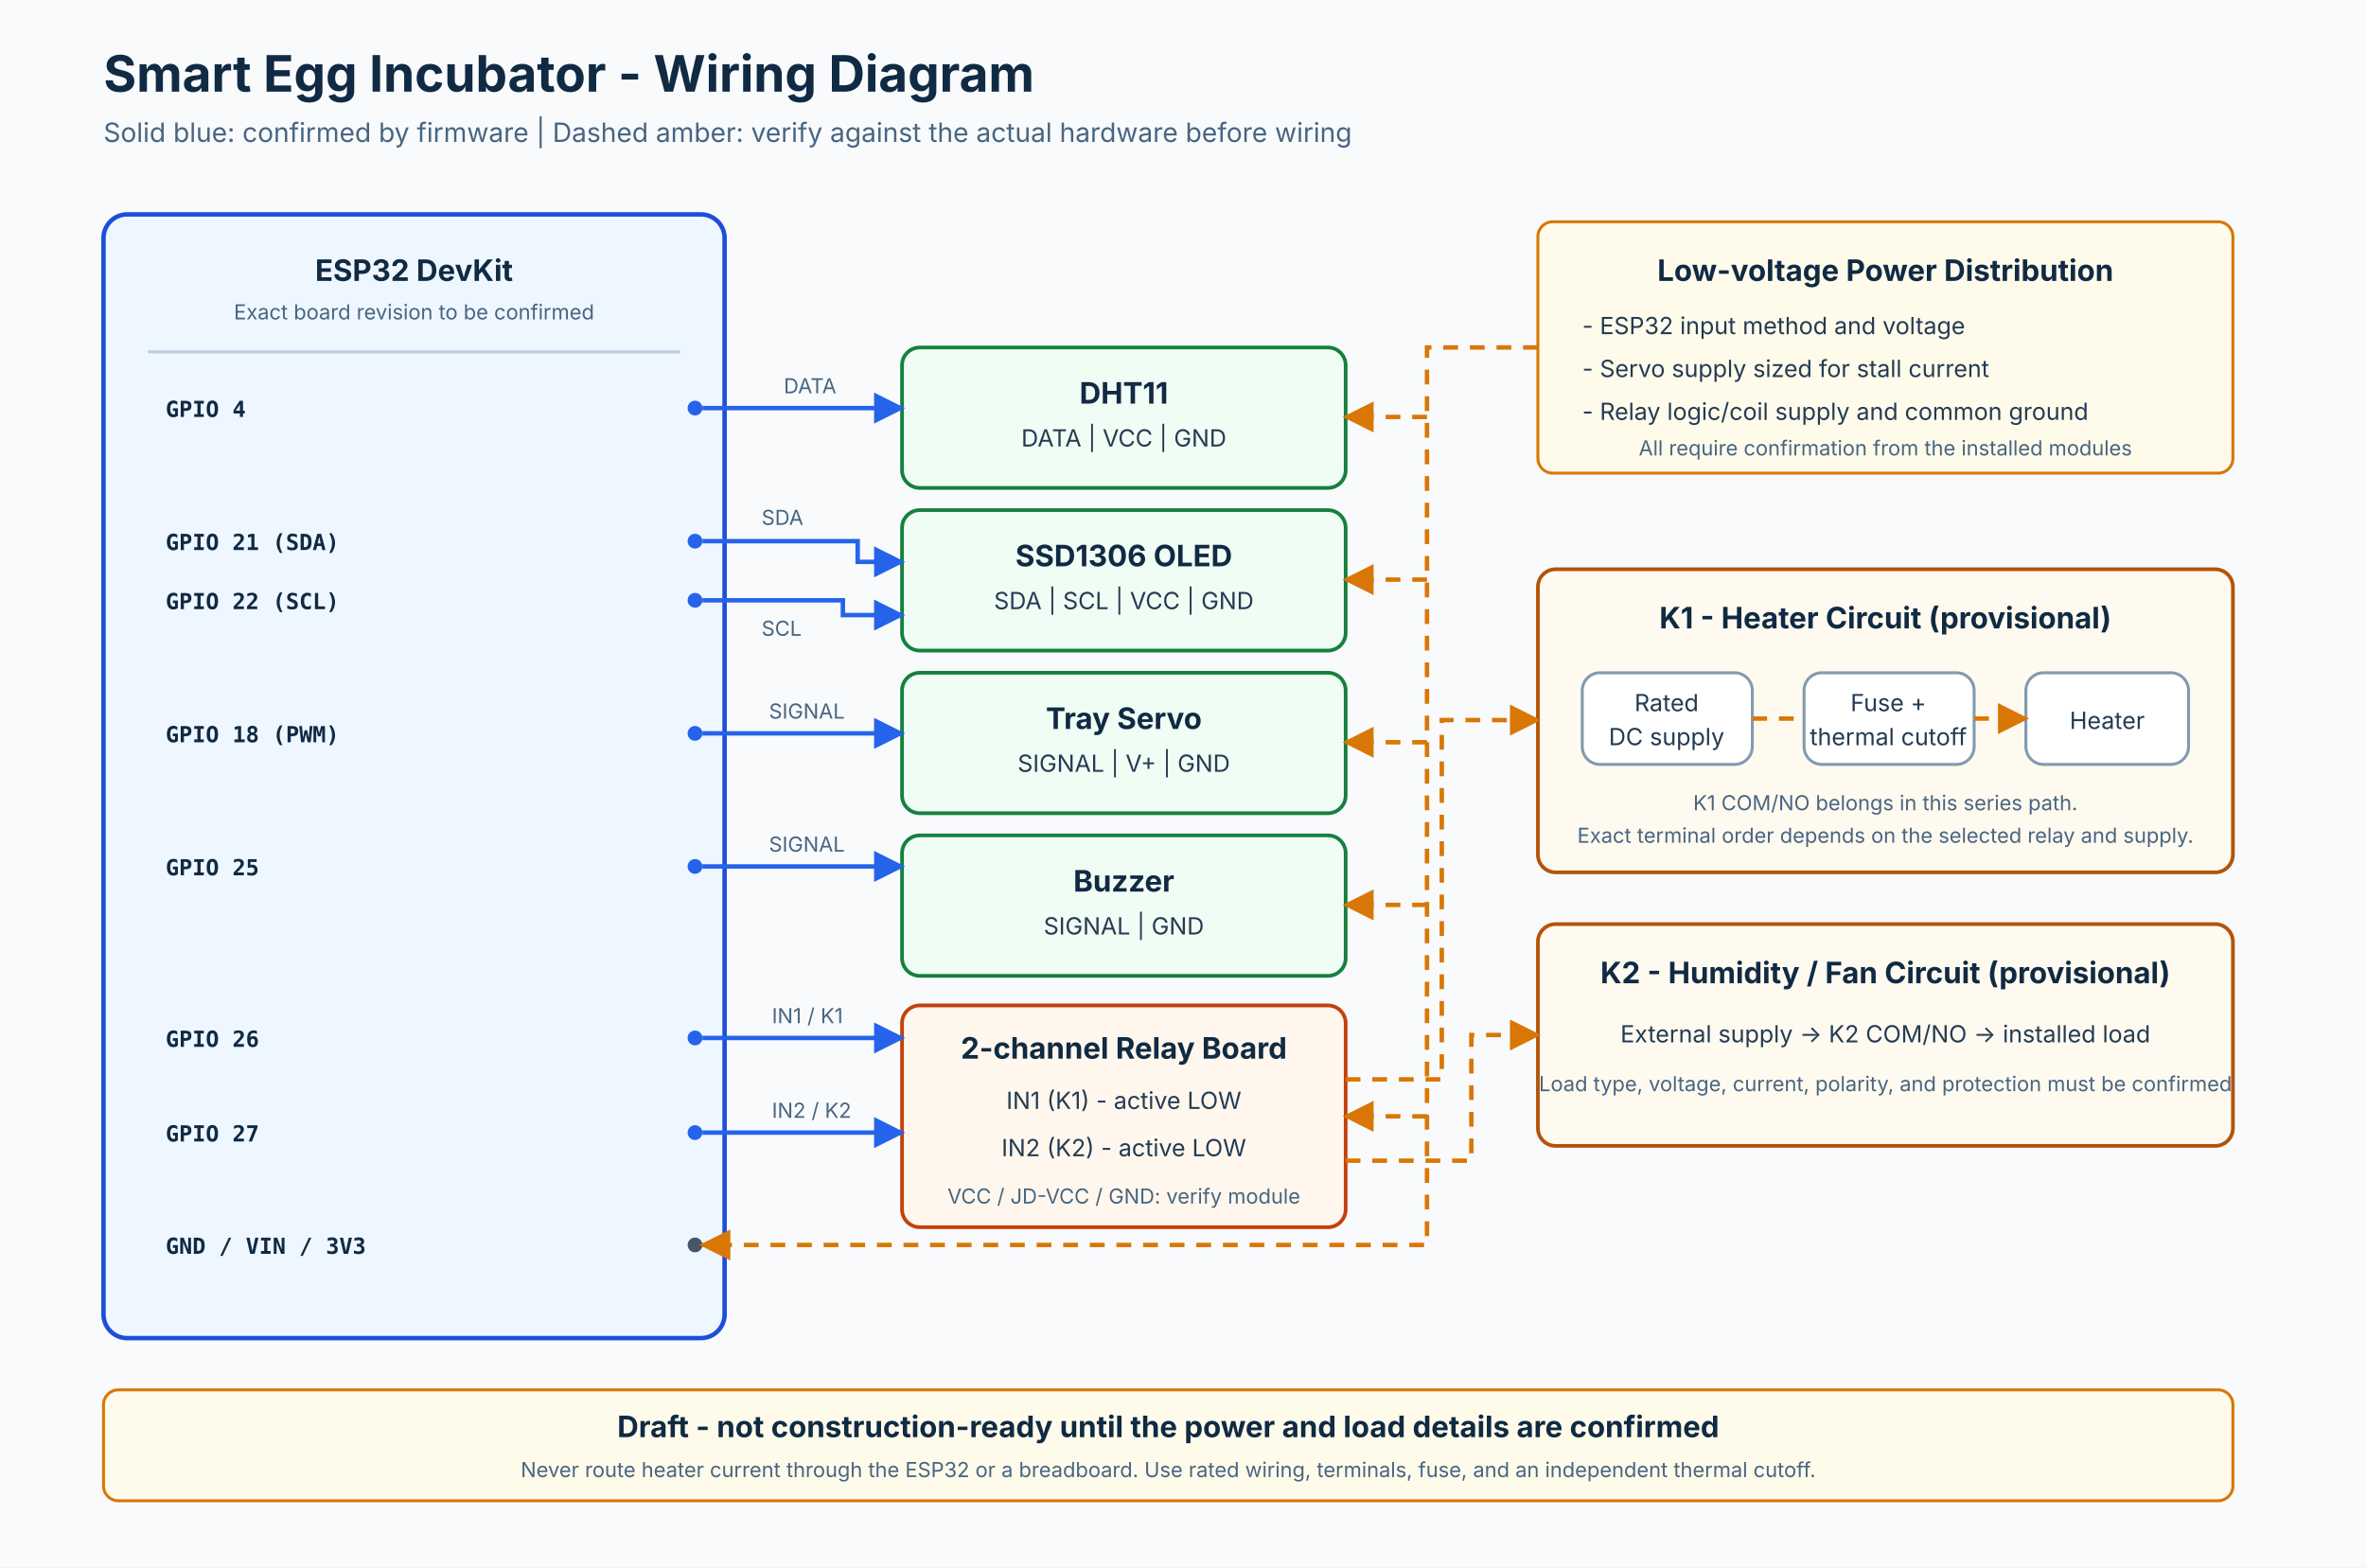
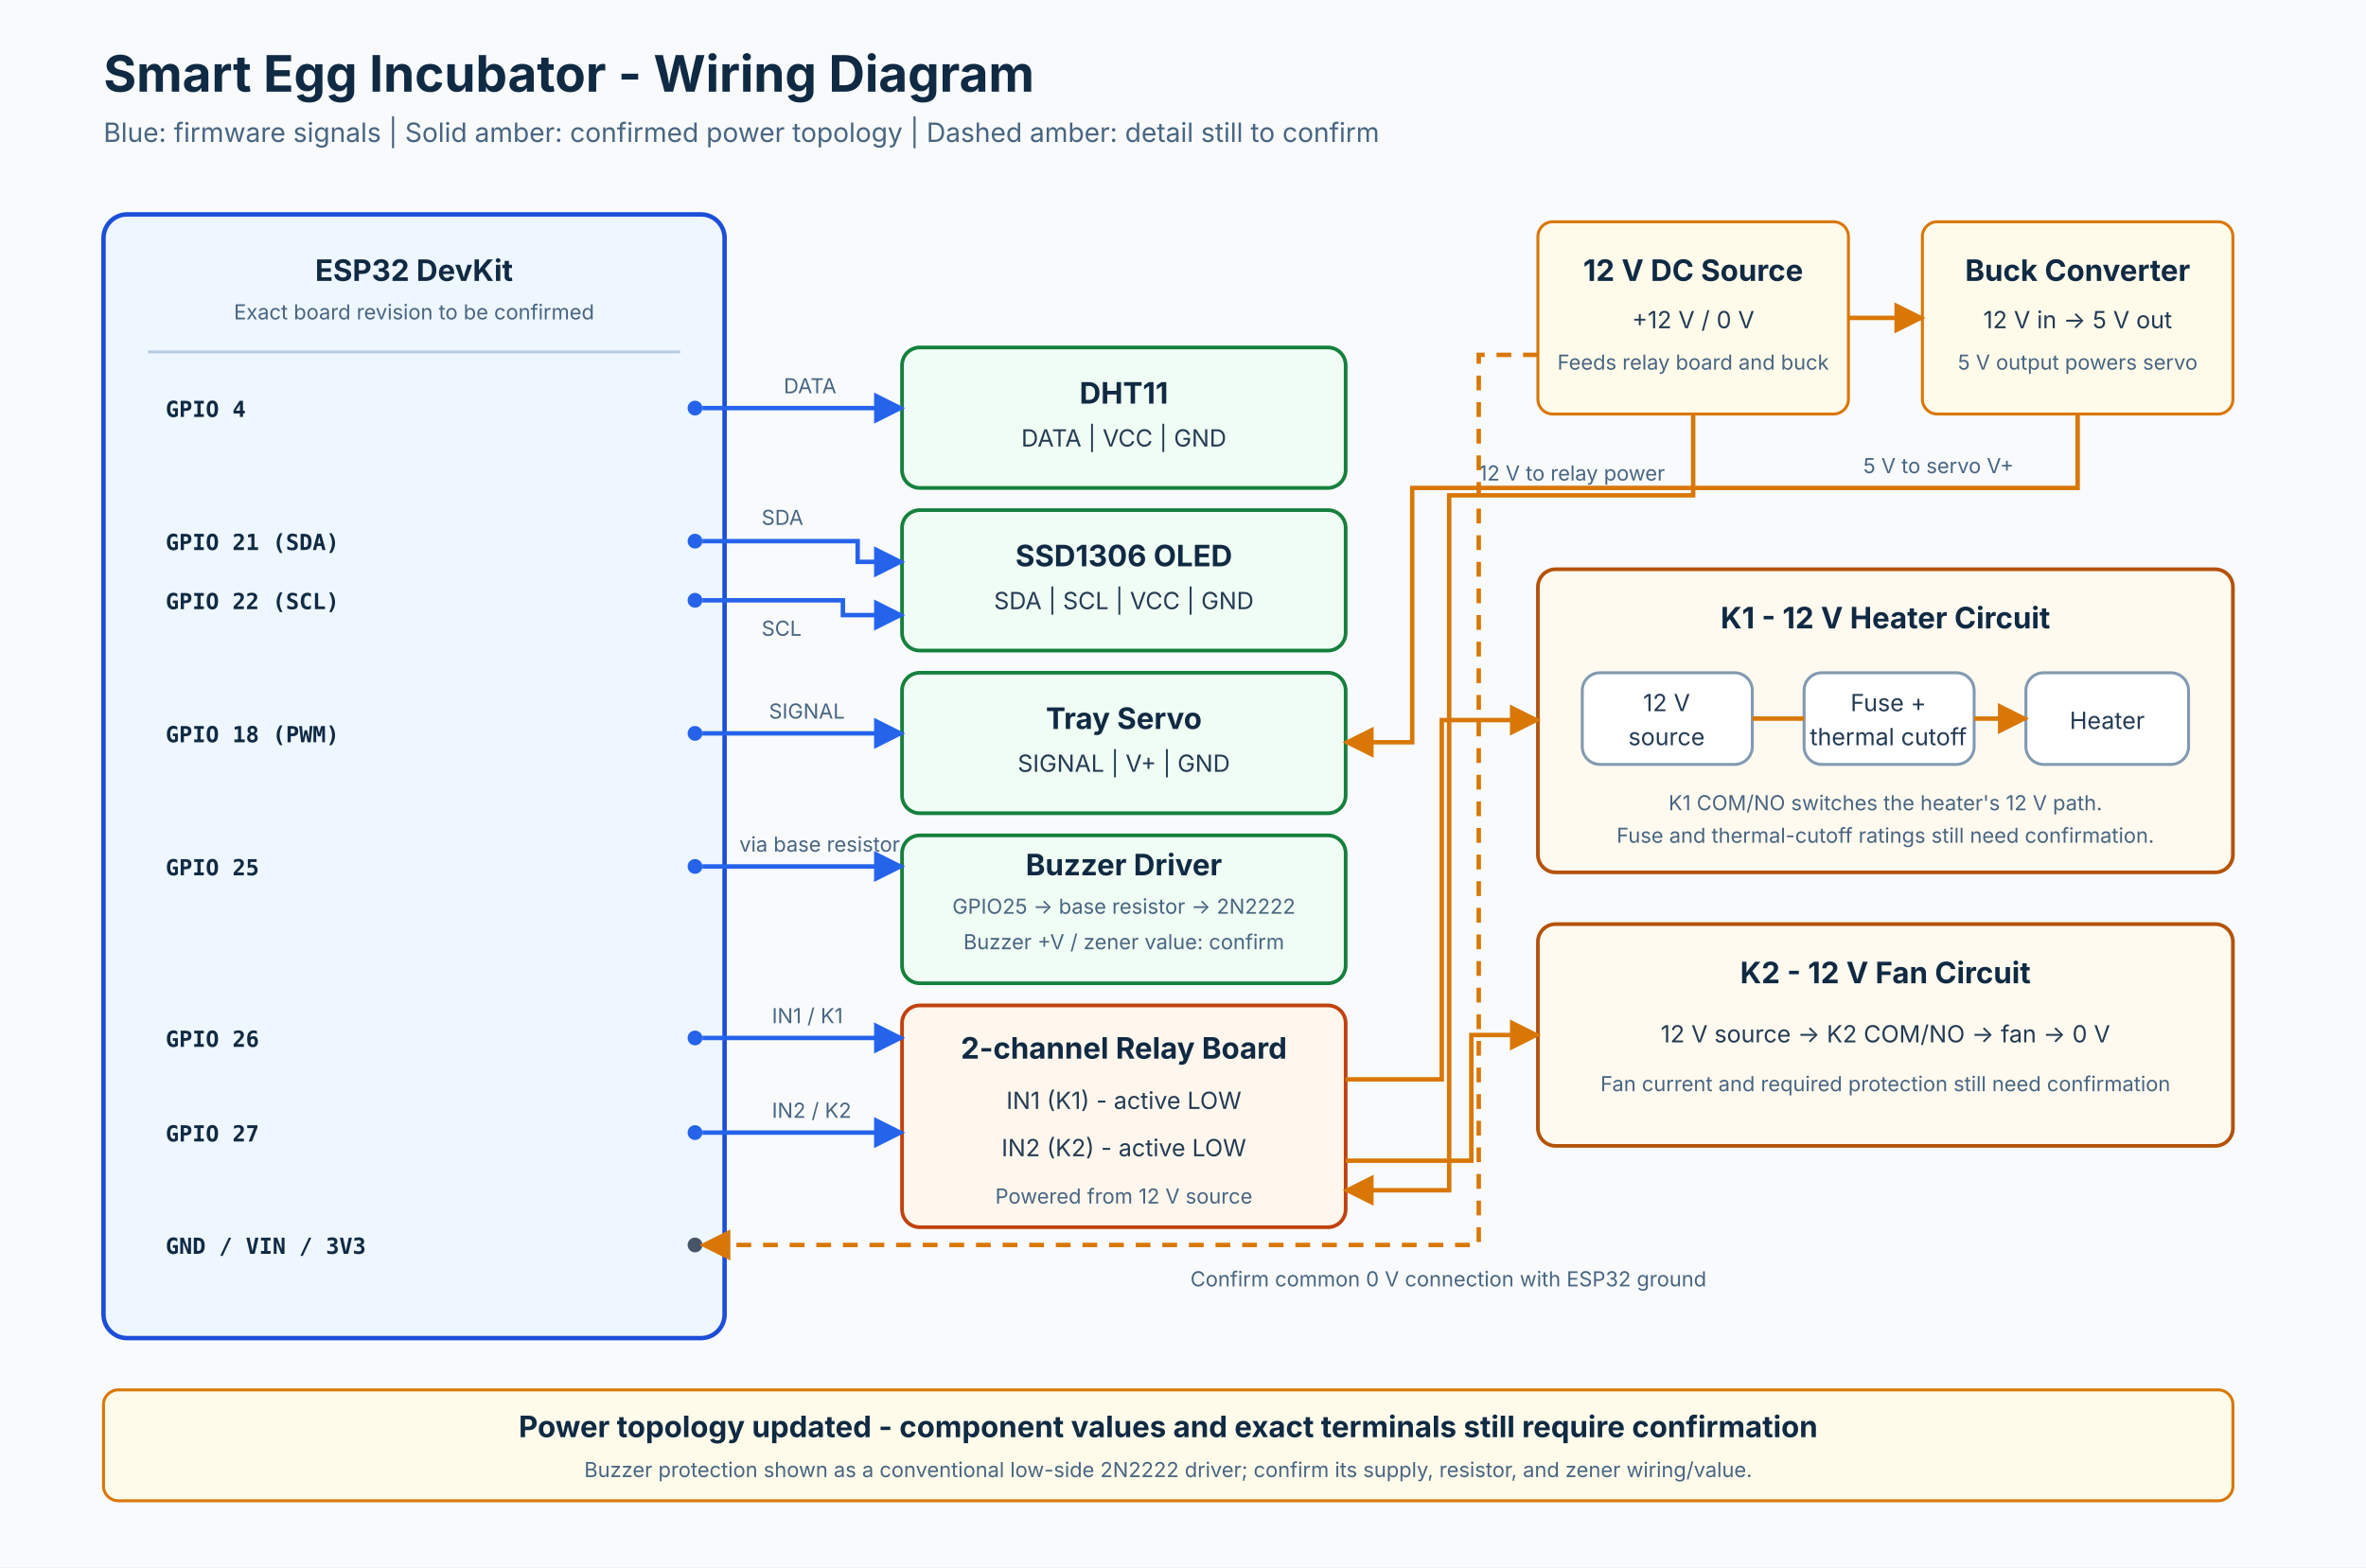
<svg xmlns="http://www.w3.org/2000/svg" width="1600" height="1060" viewBox="0 0 1600 1060" role="img" aria-labelledby="title desc">
  <defs>
    <style>
      .title { font: 700 34px Inter, Arial, sans-serif; fill: #102a43; }
      .subtitle { font: 18px Inter, Arial, sans-serif; fill: #486581; }
      .heading { font: 700 20px Inter, Arial, sans-serif; fill: #102a43; }
      .label { font: 16px Inter, Arial, sans-serif; fill: #243b53; }
      .small { font: 14px Inter, Arial, sans-serif; fill: #486581; }
      .pin { font: 700 15px ui-monospace, SFMono-Regular, Menlo, monospace; fill: #102a43; }
      .box { fill: #ffffff; stroke: #829ab1; stroke-width: 2; rx: 12; }
      .controller { fill: #eef6ff; stroke: #1d4ed8; stroke-width: 3; rx: 16; }
      .module { fill: #f0fdf4; stroke: #15803d; stroke-width: 2.5; rx: 12; }
      .relay { fill: #fff7ed; stroke: #c2410c; stroke-width: 2.5; rx: 12; }
      .load { fill: #fffaf0; stroke: #b45309; stroke-width: 2.5; rx: 12; }
      .note { fill: #fffbeb; stroke: #d97706; stroke-width: 2; rx: 10; }
      .confirmed { stroke: #2563eb; stroke-width: 3; fill: none; }
+       .provided { stroke: #d97706; stroke-width: 3; fill: none; }
      .ground { stroke: #475569; stroke-width: 3; fill: none; }
      .provisional { stroke: #d97706; stroke-width: 3; stroke-dasharray: 10 8; fill: none; }
      .dot { fill: #2563eb; }
    </style>
    <marker id="arrow-blue" viewBox="0 0 10 10" refX="9" refY="5" markerWidth="7" markerHeight="7" orient="auto-start-reverse">
      <path d="M 0 0 L 10 5 L 0 10 z" fill="#2563eb" />
    </marker>
    <marker id="arrow-amber" viewBox="0 0 10 10" refX="9" refY="5" markerWidth="7" markerHeight="7" orient="auto-start-reverse">
      <path d="M 0 0 L 10 5 L 0 10 z" fill="#d97706" />
    </marker>
  </defs>
  <rect width="1600" height="1060" fill="#f8fafc" />
  <text x="70" y="62" class="title">Smart Egg Incubator - Wiring Diagram</text>
-   <text x="70" y="96" class="subtitle">Solid blue: confirmed by firmware | Dashed amber: verify against the actual hardware before wiring</text>
+   <text x="70" y="96" class="subtitle">Blue: firmware signals | Solid amber: confirmed power topology | Dashed amber: detail still to confirm</text>
  <rect x="70" y="145" width="420" height="760" class="controller" />
  <text x="280" y="190" text-anchor="middle" class="heading">ESP32 DevKit</text>
  <text x="280" y="216" text-anchor="middle" class="small">Exact board revision to be confirmed</text>
  <line x1="100" y1="238" x2="460" y2="238" stroke="#b8cde3" stroke-width="2" />
  <text x="112" y="282" class="pin">GPIO 4</text>
  <circle cx="470" cy="276" r="5" class="dot" />
  <text x="112" y="372" class="pin">GPIO 21 (SDA)</text>
  <circle cx="470" cy="366" r="5" class="dot" />
  <text x="112" y="412" class="pin">GPIO 22 (SCL)</text>
  <circle cx="470" cy="406" r="5" class="dot" />
  <text x="112" y="502" class="pin">GPIO 18 (PWM)</text>
  <circle cx="470" cy="496" r="5" class="dot" />
  <text x="112" y="592" class="pin">GPIO 25</text>
  <circle cx="470" cy="586" r="5" class="dot" />
  <text x="112" y="708" class="pin">GPIO 26</text>
  <circle cx="470" cy="702" r="5" class="dot" />
  <text x="112" y="772" class="pin">GPIO 27</text>
  <circle cx="470" cy="766" r="5" class="dot" />
  <text x="112" y="848" class="pin">GND / VIN / 3V3</text>
  <circle cx="470" cy="842" r="5" fill="#475569" />
  <rect x="610" y="235" width="300" height="95" class="module" />
  <text x="760" y="273" text-anchor="middle" class="heading">DHT11</text>
  <text x="760" y="302" text-anchor="middle" class="label">DATA | VCC | GND</text>
  <rect x="610" y="345" width="300" height="95" class="module" />
  <text x="760" y="383" text-anchor="middle" class="heading">SSD1306 OLED</text>
  <text x="760" y="412" text-anchor="middle" class="label">SDA | SCL | VCC | GND</text>
  <rect x="610" y="455" width="300" height="95" class="module" />
  <text x="760" y="493" text-anchor="middle" class="heading">Tray Servo</text>
  <text x="760" y="522" text-anchor="middle" class="label">SIGNAL | V+ | GND</text>
-   <rect x="610" y="565" width="300" height="95" class="module" />
-   <text x="760" y="603" text-anchor="middle" class="heading">Buzzer</text>
-   <text x="760" y="632" text-anchor="middle" class="label">SIGNAL | GND</text>
+   <rect x="610" y="565" width="300" height="100" class="module" />
+   <text x="760" y="592" text-anchor="middle" class="heading">Buzzer Driver</text>
+   <text x="760" y="618" text-anchor="middle" class="small">GPIO25 -&gt; base resistor -&gt; 2N2222</text>
+   <text x="760" y="642" text-anchor="middle" class="small">Buzzer +V / zener value: confirm</text>
  <rect x="610" y="680" width="300" height="150" class="relay" />
  <text x="760" y="716" text-anchor="middle" class="heading">2-channel Relay Board</text>
  <text x="760" y="750" text-anchor="middle" class="label">IN1 (K1) - active LOW</text>
  <text x="760" y="782" text-anchor="middle" class="label">IN2 (K2) - active LOW</text>
-   <text x="760" y="814" text-anchor="middle" class="small">VCC / JD-VCC / GND: verify module</text>
+   <text x="760" y="814" text-anchor="middle" class="small">Powered from 12 V source</text>
  <path d="M 475 276 H 610" class="confirmed" marker-end="url(#arrow-blue)" />
  <text x="530" y="266" class="small">DATA</text>
  <path d="M 475 366 H 580 V 380 H 610" class="confirmed" marker-end="url(#arrow-blue)" />
  <path d="M 475 406 H 570 V 416 H 610" class="confirmed" marker-end="url(#arrow-blue)" />
  <text x="515" y="355" class="small">SDA</text>
  <text x="515" y="430" class="small">SCL</text>
  <path d="M 475 496 H 610" class="confirmed" marker-end="url(#arrow-blue)" />
  <text x="520" y="486" class="small">SIGNAL</text>
  <path d="M 475 586 H 610" class="confirmed" marker-end="url(#arrow-blue)" />
-   <text x="520" y="576" class="small">SIGNAL</text>
+   <text x="500" y="576" class="small">via base resistor</text>
  <path d="M 475 702 H 610" class="confirmed" marker-end="url(#arrow-blue)" />
  <path d="M 475 766 H 610" class="confirmed" marker-end="url(#arrow-blue)" />
  <text x="522" y="692" class="small">IN1 / K1</text>
  <text x="522" y="756" class="small">IN2 / K2</text>
-   <rect x="1040" y="150" width="470" height="170" class="note" />
-   <text x="1275" y="190" text-anchor="middle" class="heading">Low-voltage Power Distribution</text>
-   <text x="1070" y="226" class="label">- ESP32 input method and voltage</text>
-   <text x="1070" y="255" class="label">- Servo supply sized for stall current</text>
-   <text x="1070" y="284" class="label">- Relay logic/coil supply and common ground</text>
-   <text x="1275" y="308" text-anchor="middle" class="small">All require confirmation from the installed modules</text>
-   <path d="M 1040 235 H 965 V 842 H 475" class="provisional" marker-end="url(#arrow-amber)" />
-   <path d="M 965 282 H 910" class="provisional" marker-end="url(#arrow-amber)" />
-   <path d="M 965 392 H 910" class="provisional" marker-end="url(#arrow-amber)" />
-   <path d="M 965 502 H 910" class="provisional" marker-end="url(#arrow-amber)" />
-   <path d="M 965 612 H 910" class="provisional" marker-end="url(#arrow-amber)" />
-   <path d="M 965 755 H 910" class="provisional" marker-end="url(#arrow-amber)" />
+   <rect x="1040" y="150" width="210" height="130" class="note" />
+   <text x="1145" y="190" text-anchor="middle" class="heading">12 V DC Source</text>
+   <text x="1145" y="222" text-anchor="middle" class="label">+12 V / 0 V</text>
+   <text x="1145" y="250" text-anchor="middle" class="small">Feeds relay board and buck</text>
+   <rect x="1300" y="150" width="210" height="130" class="note" />
+   <text x="1405" y="190" text-anchor="middle" class="heading">Buck Converter</text>
+   <text x="1405" y="222" text-anchor="middle" class="label">12 V in -&gt; 5 V out</text>
+   <text x="1405" y="250" text-anchor="middle" class="small">5 V output powers servo</text>
+   <path d="M 1250 215 H 1300" class="provided" marker-end="url(#arrow-amber)" />
+   <path d="M 1145 280 V 335 H 980 V 805 H 910" class="provided" marker-end="url(#arrow-amber)" />
+   <text x="1000" y="325" class="small">12 V to relay power</text>
+   <path d="M 1405 280 V 330 H 955 V 502 H 910" class="provided" marker-end="url(#arrow-amber)" />
+   <text x="1260" y="320" class="small">5 V to servo V+</text>
+   <path d="M 1040 240 H 1000 V 842 H 475" class="provisional" marker-end="url(#arrow-amber)" />
+   <text x="805" y="870" class="small">Confirm common 0 V connection with ESP32 ground</text>
  <rect x="1040" y="385" width="470" height="205" class="load" />
-   <text x="1275" y="425" text-anchor="middle" class="heading">K1 - Heater Circuit (provisional)</text>
+   <text x="1275" y="425" text-anchor="middle" class="heading">K1 - 12 V Heater Circuit</text>
  <rect x="1070" y="455" width="115" height="62" class="box" />
-   <text x="1127" y="481" text-anchor="middle" class="label">Rated</text>
-   <text x="1127" y="504" text-anchor="middle" class="label">DC supply</text>
+   <text x="1127" y="481" text-anchor="middle" class="label">12 V</text>
+   <text x="1127" y="504" text-anchor="middle" class="label">source</text>
  <rect x="1220" y="455" width="115" height="62" class="box" />
  <text x="1277" y="481" text-anchor="middle" class="label">Fuse +</text>
  <text x="1277" y="504" text-anchor="middle" class="label">thermal cutoff</text>
  <rect x="1370" y="455" width="110" height="62" class="box" />
  <text x="1425" y="493" text-anchor="middle" class="label">Heater</text>
-   <path d="M 1185 486 H 1220 M 1335 486 H 1370" class="provisional" marker-end="url(#arrow-amber)" />
-   <text x="1275" y="548" text-anchor="middle" class="small">K1 COM/NO belongs in this series path.</text>
-   <text x="1275" y="570" text-anchor="middle" class="small">Exact terminal order depends on the selected relay and supply.</text>
+   <path d="M 1185 486 H 1220 M 1335 486 H 1370" class="provided" marker-end="url(#arrow-amber)" />
+   <text x="1275" y="548" text-anchor="middle" class="small">K1 COM/NO switches the heater's 12 V path.</text>
+   <text x="1275" y="570" text-anchor="middle" class="small">Fuse and thermal-cutoff ratings still need confirmation.</text>
  <rect x="1040" y="625" width="470" height="150" class="load" />
-   <text x="1275" y="665" text-anchor="middle" class="heading">K2 - Humidity / Fan Circuit (provisional)</text>
-   <text x="1275" y="705" text-anchor="middle" class="label">External supply -&gt; K2 COM/NO -&gt; installed load</text>
-   <text x="1275" y="738" text-anchor="middle" class="small">Load type, voltage, current, polarity, and protection must be confirmed</text>
-   <path d="M 910 730 H 975 V 487 H 1040" class="provisional" marker-end="url(#arrow-amber)" />
-   <path d="M 910 785 H 995 V 700 H 1040" class="provisional" marker-end="url(#arrow-amber)" />
+   <text x="1275" y="665" text-anchor="middle" class="heading">K2 - 12 V Fan Circuit</text>
+   <text x="1275" y="705" text-anchor="middle" class="label">12 V source -&gt; K2 COM/NO -&gt; fan -&gt; 0 V</text>
+   <text x="1275" y="738" text-anchor="middle" class="small">Fan current and required protection still need confirmation</text>
+   <path d="M 910 730 H 975 V 487 H 1040" class="provided" marker-end="url(#arrow-amber)" />
+   <path d="M 910 785 H 995 V 700 H 1040" class="provided" marker-end="url(#arrow-amber)" />
  <rect x="70" y="940" width="1440" height="75" class="note" />
-   <text x="790" y="972" text-anchor="middle" class="heading">Draft - not construction-ready until the power and load details are confirmed</text>
-   <text x="790" y="999" text-anchor="middle" class="small">Never route heater current through the ESP32 or a breadboard. Use rated wiring, terminals, fuse, and an independent thermal cutoff.</text>
+   <text x="790" y="972" text-anchor="middle" class="heading">Power topology updated - component values and exact terminals still require confirmation</text>
+   <text x="790" y="999" text-anchor="middle" class="small">Buzzer protection shown as a conventional low-side 2N2222 driver; confirm its supply, resistor, and zener wiring/value.</text>
</svg>
